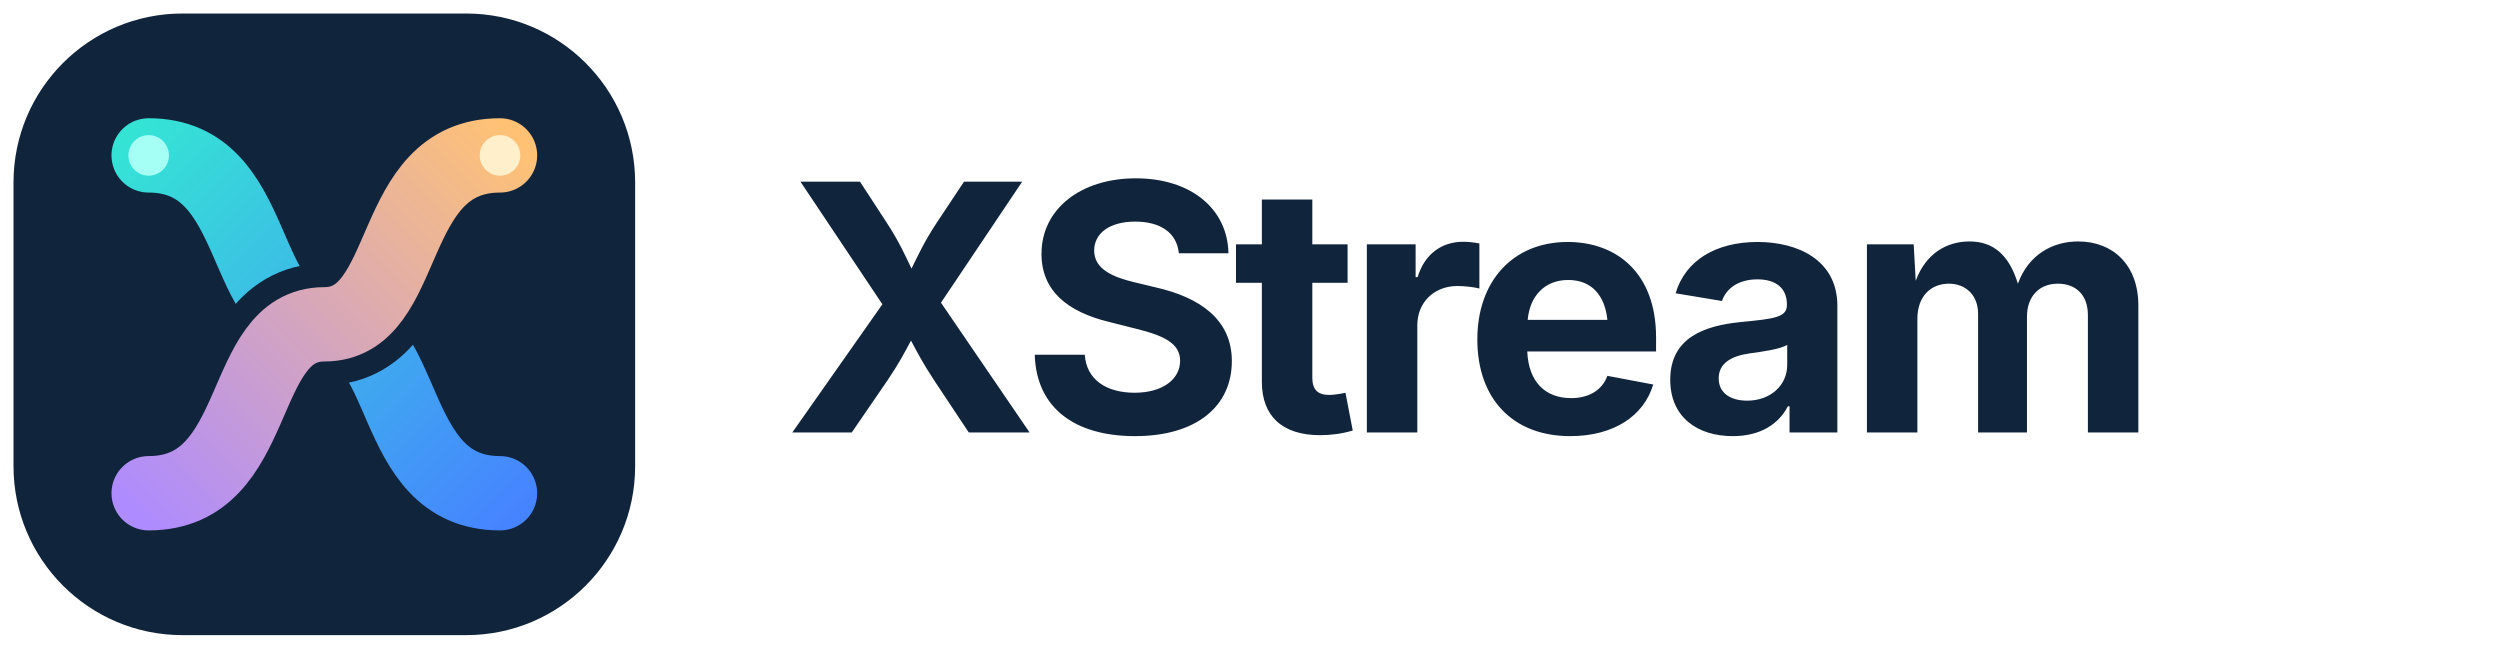
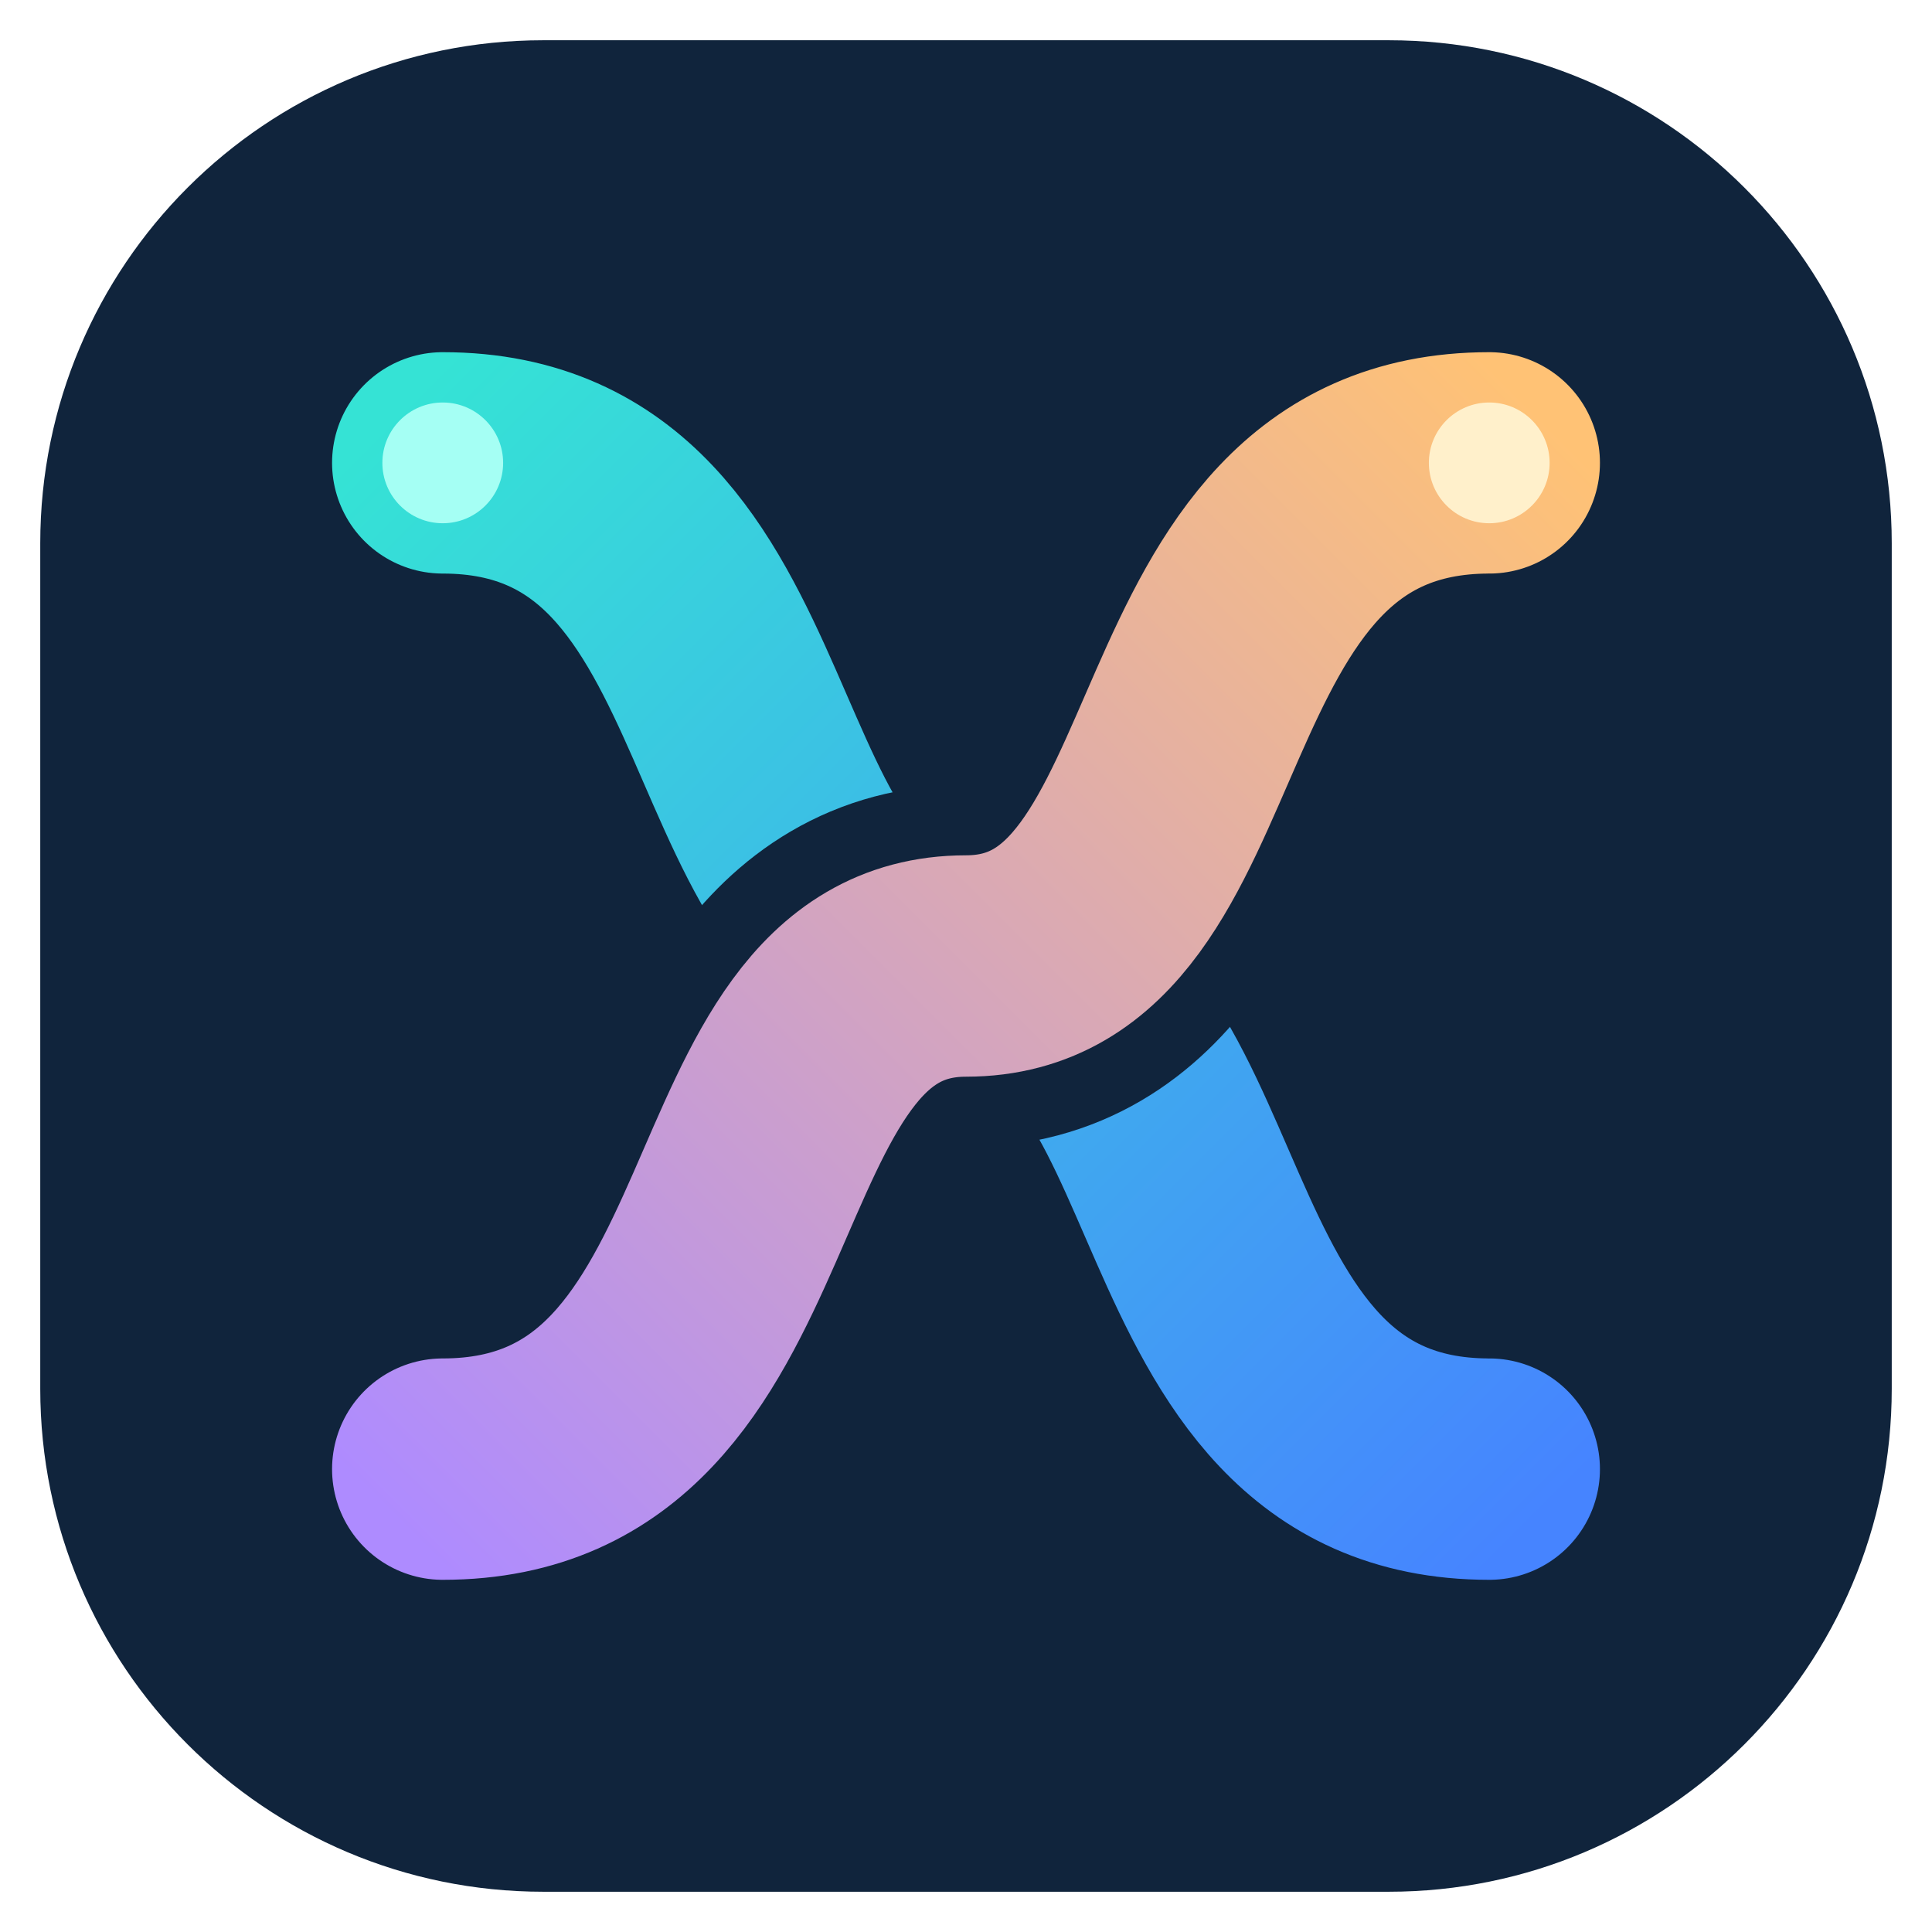
- <svg xmlns="http://www.w3.org/2000/svg" viewBox="0 0 370 96" role="img" aria-labelledby="title">
+ <svg xmlns="http://www.w3.org/2000/svg" viewBox="0 0 96 96" role="img" aria-labelledby="title">
  <defs>
    <linearGradient id="a" x1="20" y1="20" x2="76" y2="76" gradientUnits="userSpaceOnUse">
      <stop stop-color="#35e3d5" />
      <stop offset="1" stop-color="#4684ff" />
    </linearGradient>
    <linearGradient id="b" x1="20" y1="76" x2="76" y2="20" gradientUnits="userSpaceOnUse">
      <stop stop-color="#ae8bff" />
      <stop offset="1" stop-color="#ffc275" />
    </linearGradient>
  </defs>
  <rect x="2" y="2" width="92" height="92" rx="25" fill="#10243c" />
  <path d="M22 23C39 23 35 48 48 48S57 73 74 73" fill="none" stroke="url(#a)" stroke-width="11" stroke-linecap="round" />
  <path d="M22 73C39 73 35 48 48 48S57 23 74 23" fill="none" stroke="#10243c" stroke-width="18" stroke-linecap="round" />
  <path d="M22 73C39 73 35 48 48 48S57 23 74 23" fill="none" stroke="url(#b)" stroke-width="11" stroke-linecap="round" />
  <circle cx="22" cy="23" r="3" fill="#a5fff4" />
  <circle cx="74" cy="23" r="3" fill="#fff0cb" />
-   <text x="116" y="64" fill="#10243c" font-family="Inter,Segoe UI,Arial,sans-serif" font-size="51" font-weight="650" letter-spacing="-2">XStream</text>
</svg>
